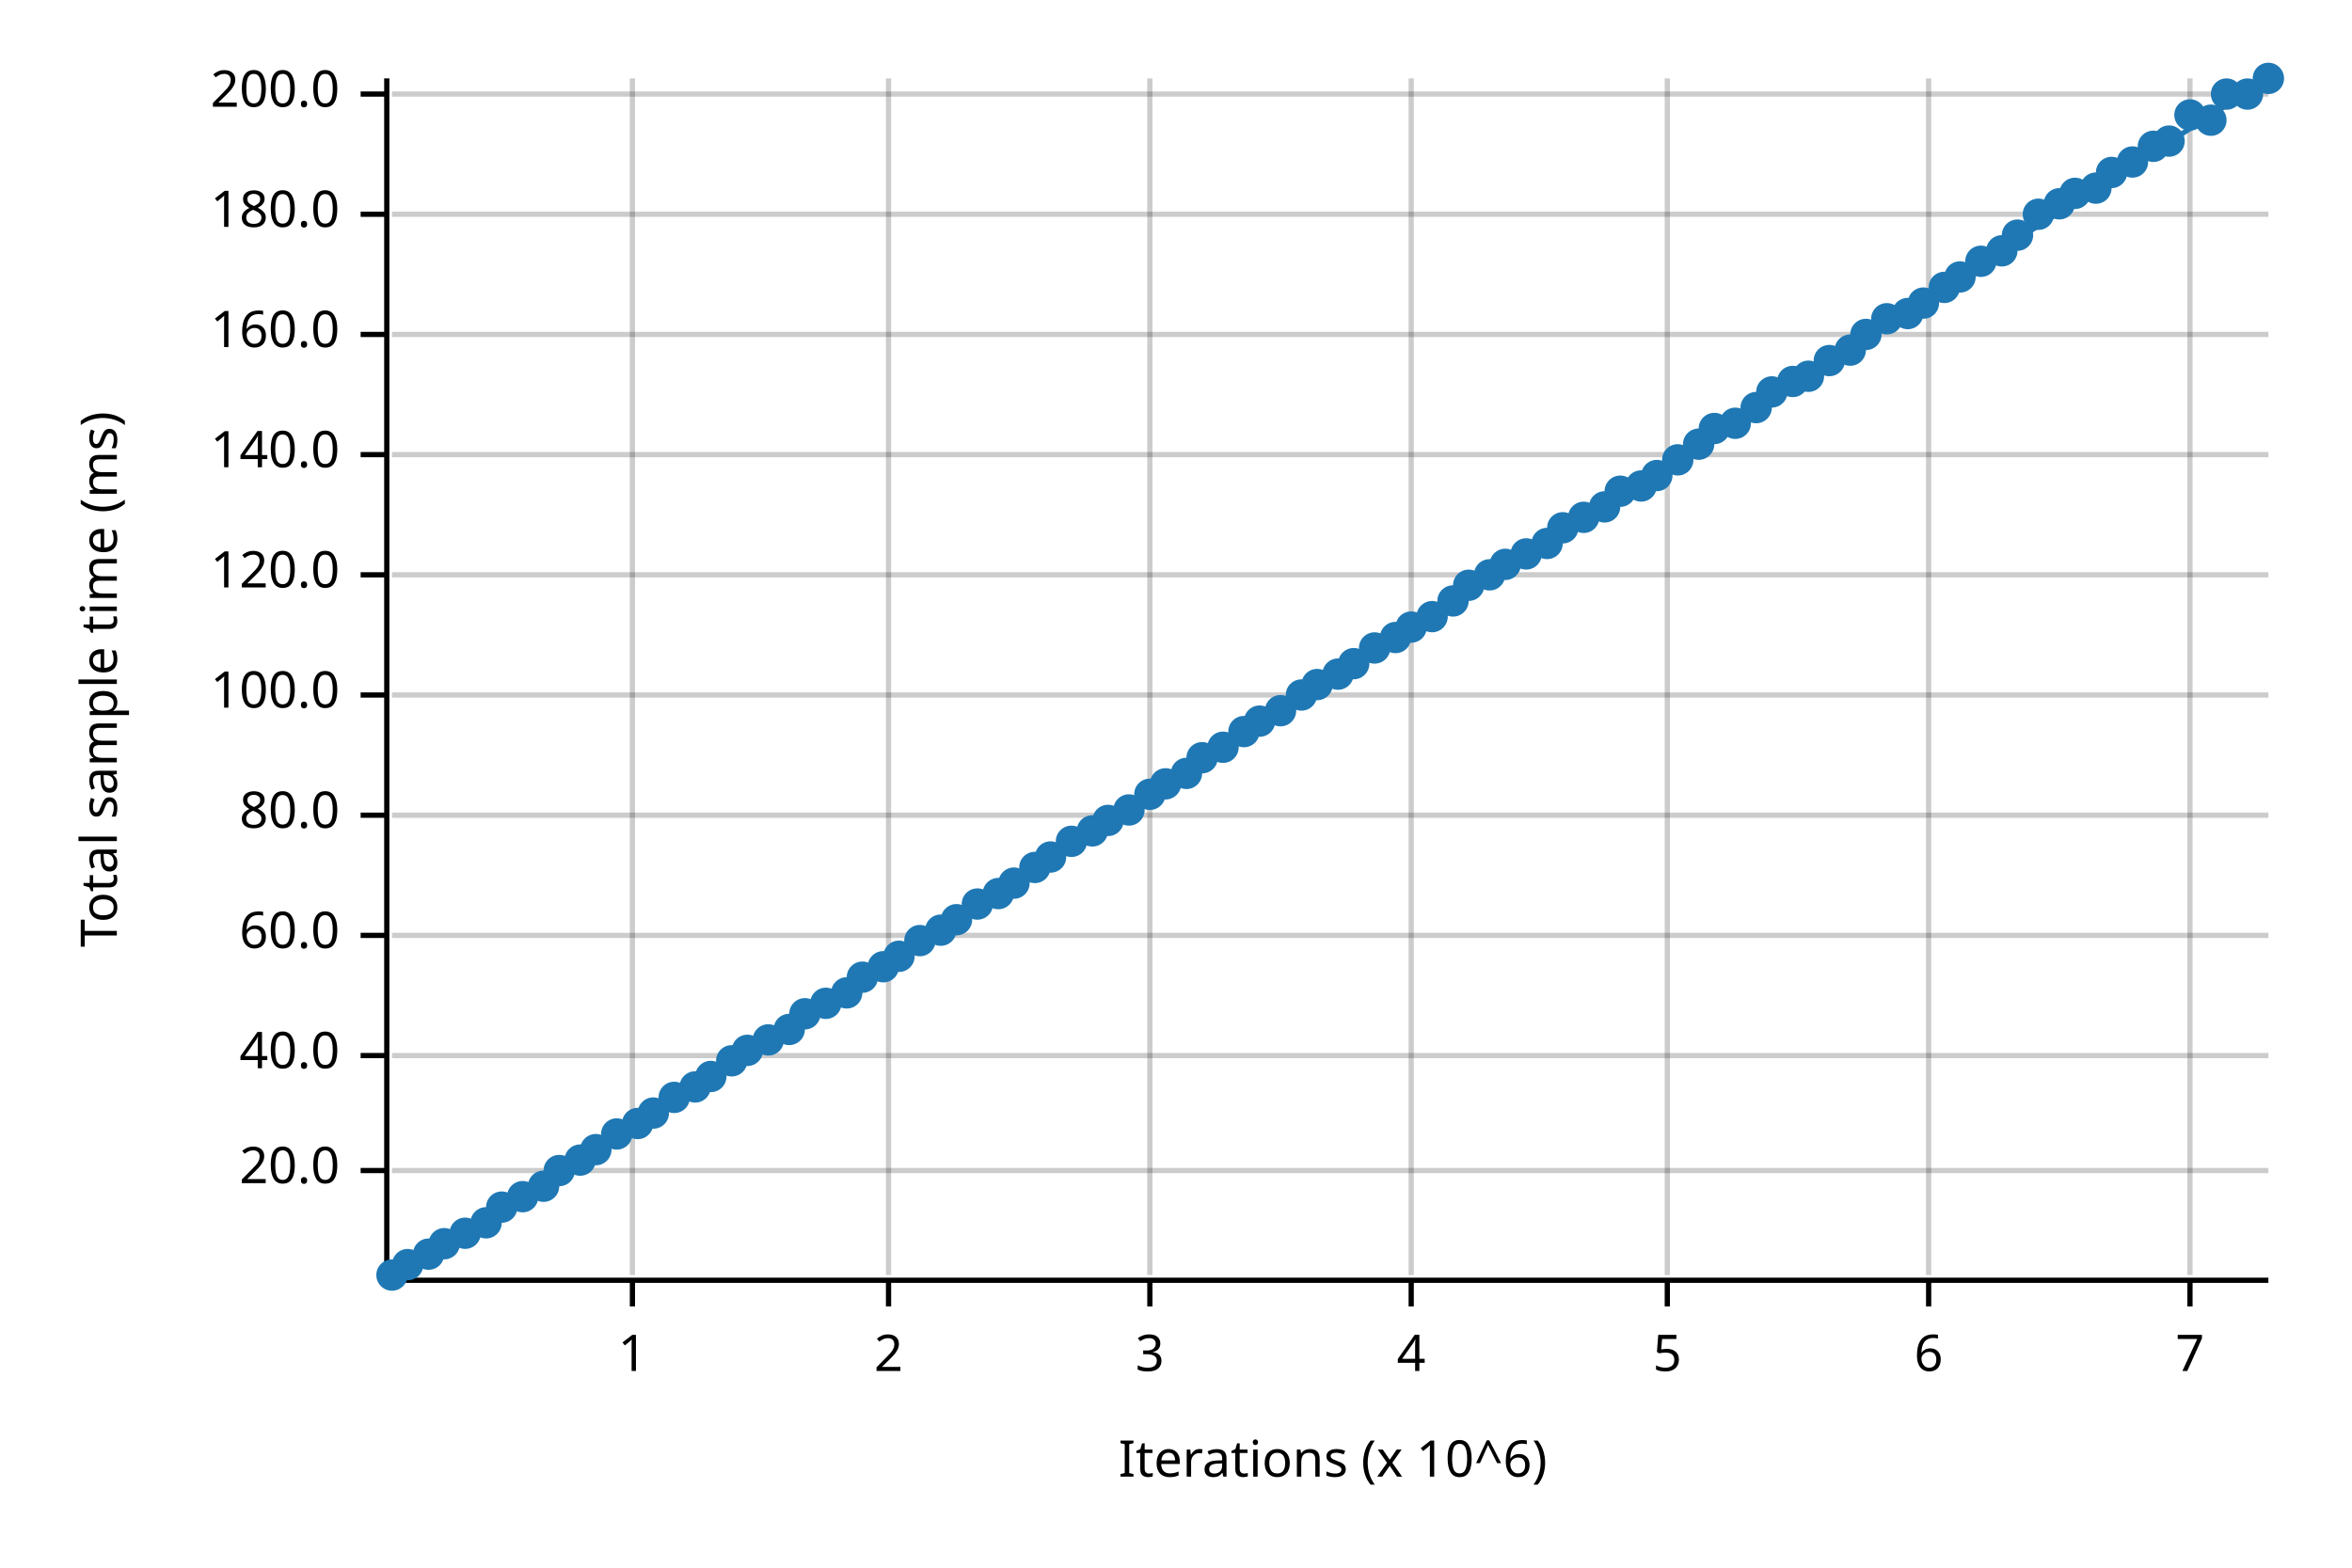
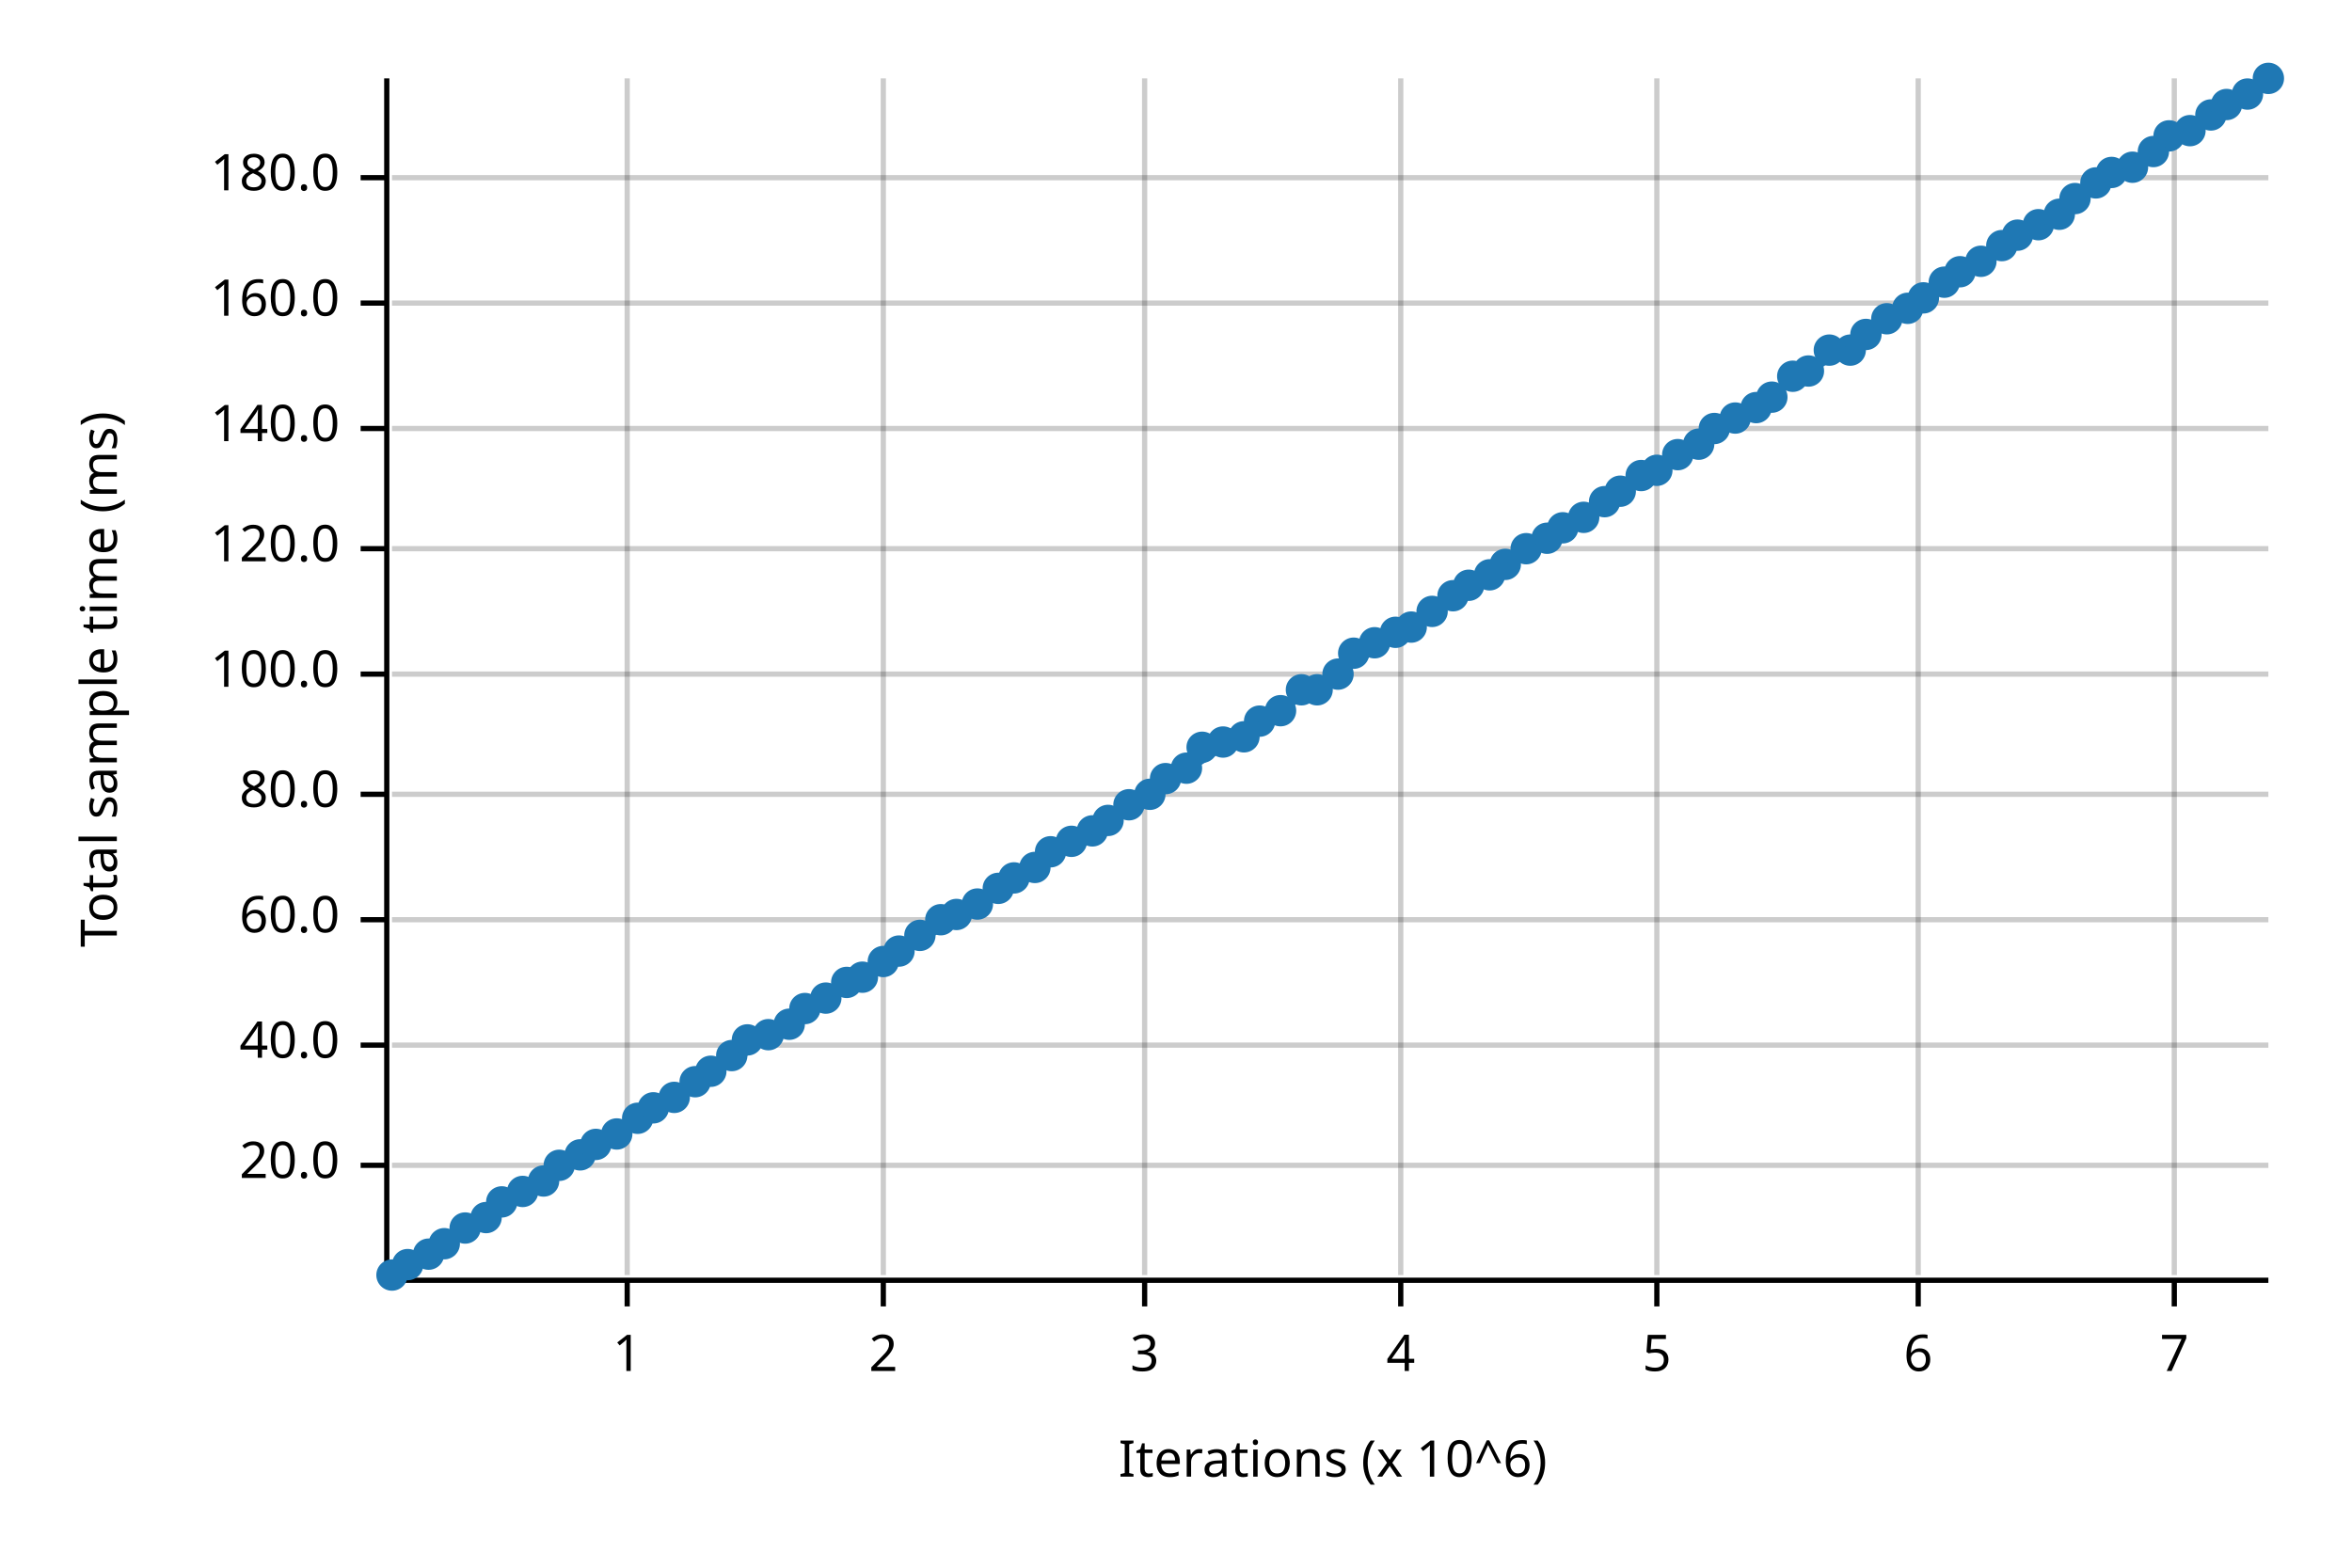
<svg xmlns="http://www.w3.org/2000/svg" width="450" height="300" viewBox="0 0 450 300">
  <text x="15" y="130" dy="0.76em" text-anchor="middle" font-family="sans-serif" font-size="9.677" opacity="1" fill="#000000" transform="rotate(270, 15, 130)">
Total sample time (ms)
</text>
  <text x="255" y="285" dy="-0.5ex" text-anchor="middle" font-family="sans-serif" font-size="9.677" opacity="1" fill="#000000">
Iterations (x 10^6)
</text>
-   <line opacity="0.2" stroke="#000000" stroke-width="1" x1="121" y1="244" x2="121" y2="15" />
-   <line opacity="0.2" stroke="#000000" stroke-width="1" x1="170" y1="244" x2="170" y2="15" />
-   <line opacity="0.2" stroke="#000000" stroke-width="1" x1="220" y1="244" x2="220" y2="15" />
-   <line opacity="0.2" stroke="#000000" stroke-width="1" x1="270" y1="244" x2="270" y2="15" />
-   <line opacity="0.2" stroke="#000000" stroke-width="1" x1="319" y1="244" x2="319" y2="15" />
-   <line opacity="0.2" stroke="#000000" stroke-width="1" x1="369" y1="244" x2="369" y2="15" />
-   <line opacity="0.2" stroke="#000000" stroke-width="1" x1="419" y1="244" x2="419" y2="15" />
-   <line opacity="0.2" stroke="#000000" stroke-width="1" x1="75" y1="224" x2="434" y2="224" />
-   <line opacity="0.2" stroke="#000000" stroke-width="1" x1="75" y1="202" x2="434" y2="202" />
-   <line opacity="0.2" stroke="#000000" stroke-width="1" x1="75" y1="179" x2="434" y2="179" />
-   <line opacity="0.2" stroke="#000000" stroke-width="1" x1="75" y1="156" x2="434" y2="156" />
-   <line opacity="0.2" stroke="#000000" stroke-width="1" x1="75" y1="133" x2="434" y2="133" />
-   <line opacity="0.2" stroke="#000000" stroke-width="1" x1="75" y1="110" x2="434" y2="110" />
-   <line opacity="0.2" stroke="#000000" stroke-width="1" x1="75" y1="87" x2="434" y2="87" />
-   <line opacity="0.2" stroke="#000000" stroke-width="1" x1="75" y1="64" x2="434" y2="64" />
-   <line opacity="0.2" stroke="#000000" stroke-width="1" x1="75" y1="41" x2="434" y2="41" />
-   <line opacity="0.2" stroke="#000000" stroke-width="1" x1="75" y1="18" x2="434" y2="18" />
+   <line opacity="0.2" stroke="#000000" stroke-width="1" x1="120" y1="244" x2="120" y2="15" />
+   <line opacity="0.2" stroke="#000000" stroke-width="1" x1="169" y1="244" x2="169" y2="15" />
+   <line opacity="0.2" stroke="#000000" stroke-width="1" x1="219" y1="244" x2="219" y2="15" />
+   <line opacity="0.2" stroke="#000000" stroke-width="1" x1="268" y1="244" x2="268" y2="15" />
+   <line opacity="0.2" stroke="#000000" stroke-width="1" x1="317" y1="244" x2="317" y2="15" />
+   <line opacity="0.2" stroke="#000000" stroke-width="1" x1="367" y1="244" x2="367" y2="15" />
+   <line opacity="0.2" stroke="#000000" stroke-width="1" x1="416" y1="244" x2="416" y2="15" />
+   <line opacity="0.2" stroke="#000000" stroke-width="1" x1="75" y1="223" x2="434" y2="223" />
+   <line opacity="0.2" stroke="#000000" stroke-width="1" x1="75" y1="200" x2="434" y2="200" />
+   <line opacity="0.2" stroke="#000000" stroke-width="1" x1="75" y1="176" x2="434" y2="176" />
+   <line opacity="0.2" stroke="#000000" stroke-width="1" x1="75" y1="152" x2="434" y2="152" />
+   <line opacity="0.2" stroke="#000000" stroke-width="1" x1="75" y1="129" x2="434" y2="129" />
+   <line opacity="0.2" stroke="#000000" stroke-width="1" x1="75" y1="105" x2="434" y2="105" />
+   <line opacity="0.2" stroke="#000000" stroke-width="1" x1="75" y1="82" x2="434" y2="82" />
+   <line opacity="0.2" stroke="#000000" stroke-width="1" x1="75" y1="58" x2="434" y2="58" />
+   <line opacity="0.2" stroke="#000000" stroke-width="1" x1="75" y1="34" x2="434" y2="34" />
  <polyline fill="none" opacity="1" stroke="#000000" stroke-width="1" points="74,15 74,244 " />
-   <text x="65" y="224" dy="0.5ex" text-anchor="end" font-family="sans-serif" font-size="9.677" opacity="1" fill="#000000">
+   <text x="65" y="223" dy="0.5ex" text-anchor="end" font-family="sans-serif" font-size="9.677" opacity="1" fill="#000000">
20.0
</text>
-   <polyline fill="none" opacity="1" stroke="#000000" stroke-width="1" points="69,224 74,224 " />
-   <text x="65" y="202" dy="0.5ex" text-anchor="end" font-family="sans-serif" font-size="9.677" opacity="1" fill="#000000">
+   <polyline fill="none" opacity="1" stroke="#000000" stroke-width="1" points="69,223 74,223 " />
+   <text x="65" y="200" dy="0.5ex" text-anchor="end" font-family="sans-serif" font-size="9.677" opacity="1" fill="#000000">
40.0
</text>
-   <polyline fill="none" opacity="1" stroke="#000000" stroke-width="1" points="69,202 74,202 " />
-   <text x="65" y="179" dy="0.5ex" text-anchor="end" font-family="sans-serif" font-size="9.677" opacity="1" fill="#000000">
+   <polyline fill="none" opacity="1" stroke="#000000" stroke-width="1" points="69,200 74,200 " />
+   <text x="65" y="176" dy="0.5ex" text-anchor="end" font-family="sans-serif" font-size="9.677" opacity="1" fill="#000000">
60.0
</text>
-   <polyline fill="none" opacity="1" stroke="#000000" stroke-width="1" points="69,179 74,179 " />
-   <text x="65" y="156" dy="0.5ex" text-anchor="end" font-family="sans-serif" font-size="9.677" opacity="1" fill="#000000">
+   <polyline fill="none" opacity="1" stroke="#000000" stroke-width="1" points="69,176 74,176 " />
+   <text x="65" y="152" dy="0.5ex" text-anchor="end" font-family="sans-serif" font-size="9.677" opacity="1" fill="#000000">
80.0
</text>
-   <polyline fill="none" opacity="1" stroke="#000000" stroke-width="1" points="69,156 74,156 " />
-   <text x="65" y="133" dy="0.5ex" text-anchor="end" font-family="sans-serif" font-size="9.677" opacity="1" fill="#000000">
+   <polyline fill="none" opacity="1" stroke="#000000" stroke-width="1" points="69,152 74,152 " />
+   <text x="65" y="129" dy="0.5ex" text-anchor="end" font-family="sans-serif" font-size="9.677" opacity="1" fill="#000000">
100.0
</text>
-   <polyline fill="none" opacity="1" stroke="#000000" stroke-width="1" points="69,133 74,133 " />
-   <text x="65" y="110" dy="0.5ex" text-anchor="end" font-family="sans-serif" font-size="9.677" opacity="1" fill="#000000">
+   <polyline fill="none" opacity="1" stroke="#000000" stroke-width="1" points="69,129 74,129 " />
+   <text x="65" y="105" dy="0.5ex" text-anchor="end" font-family="sans-serif" font-size="9.677" opacity="1" fill="#000000">
120.0
</text>
-   <polyline fill="none" opacity="1" stroke="#000000" stroke-width="1" points="69,110 74,110 " />
-   <text x="65" y="87" dy="0.5ex" text-anchor="end" font-family="sans-serif" font-size="9.677" opacity="1" fill="#000000">
+   <polyline fill="none" opacity="1" stroke="#000000" stroke-width="1" points="69,105 74,105 " />
+   <text x="65" y="82" dy="0.5ex" text-anchor="end" font-family="sans-serif" font-size="9.677" opacity="1" fill="#000000">
140.0
</text>
-   <polyline fill="none" opacity="1" stroke="#000000" stroke-width="1" points="69,87 74,87 " />
-   <text x="65" y="64" dy="0.5ex" text-anchor="end" font-family="sans-serif" font-size="9.677" opacity="1" fill="#000000">
+   <polyline fill="none" opacity="1" stroke="#000000" stroke-width="1" points="69,82 74,82 " />
+   <text x="65" y="58" dy="0.5ex" text-anchor="end" font-family="sans-serif" font-size="9.677" opacity="1" fill="#000000">
160.0
</text>
-   <polyline fill="none" opacity="1" stroke="#000000" stroke-width="1" points="69,64 74,64 " />
-   <text x="65" y="41" dy="0.5ex" text-anchor="end" font-family="sans-serif" font-size="9.677" opacity="1" fill="#000000">
+   <polyline fill="none" opacity="1" stroke="#000000" stroke-width="1" points="69,58 74,58 " />
+   <text x="65" y="34" dy="0.5ex" text-anchor="end" font-family="sans-serif" font-size="9.677" opacity="1" fill="#000000">
180.0
</text>
-   <polyline fill="none" opacity="1" stroke="#000000" stroke-width="1" points="69,41 74,41 " />
-   <text x="65" y="18" dy="0.5ex" text-anchor="end" font-family="sans-serif" font-size="9.677" opacity="1" fill="#000000">
- 200.0
- </text>
-   <polyline fill="none" opacity="1" stroke="#000000" stroke-width="1" points="69,18 74,18 " />
+   <polyline fill="none" opacity="1" stroke="#000000" stroke-width="1" points="69,34 74,34 " />
  <polyline fill="none" opacity="1" stroke="#000000" stroke-width="1" points="75,245 434,245 " />
-   <text x="121" y="255" dy="0.76em" text-anchor="middle" font-family="sans-serif" font-size="9.677" opacity="1" fill="#000000">
+   <text x="120" y="255" dy="0.76em" text-anchor="middle" font-family="sans-serif" font-size="9.677" opacity="1" fill="#000000">
1
</text>
-   <polyline fill="none" opacity="1" stroke="#000000" stroke-width="1" points="121,245 121,250 " />
-   <text x="170" y="255" dy="0.76em" text-anchor="middle" font-family="sans-serif" font-size="9.677" opacity="1" fill="#000000">
+   <polyline fill="none" opacity="1" stroke="#000000" stroke-width="1" points="120,245 120,250 " />
+   <text x="169" y="255" dy="0.76em" text-anchor="middle" font-family="sans-serif" font-size="9.677" opacity="1" fill="#000000">
2
</text>
-   <polyline fill="none" opacity="1" stroke="#000000" stroke-width="1" points="170,245 170,250 " />
-   <text x="220" y="255" dy="0.76em" text-anchor="middle" font-family="sans-serif" font-size="9.677" opacity="1" fill="#000000">
+   <polyline fill="none" opacity="1" stroke="#000000" stroke-width="1" points="169,245 169,250 " />
+   <text x="219" y="255" dy="0.76em" text-anchor="middle" font-family="sans-serif" font-size="9.677" opacity="1" fill="#000000">
3
</text>
-   <polyline fill="none" opacity="1" stroke="#000000" stroke-width="1" points="220,245 220,250 " />
-   <text x="270" y="255" dy="0.76em" text-anchor="middle" font-family="sans-serif" font-size="9.677" opacity="1" fill="#000000">
+   <polyline fill="none" opacity="1" stroke="#000000" stroke-width="1" points="219,245 219,250 " />
+   <text x="268" y="255" dy="0.76em" text-anchor="middle" font-family="sans-serif" font-size="9.677" opacity="1" fill="#000000">
4
</text>
-   <polyline fill="none" opacity="1" stroke="#000000" stroke-width="1" points="270,245 270,250 " />
-   <text x="319" y="255" dy="0.76em" text-anchor="middle" font-family="sans-serif" font-size="9.677" opacity="1" fill="#000000">
+   <polyline fill="none" opacity="1" stroke="#000000" stroke-width="1" points="268,245 268,250 " />
+   <text x="317" y="255" dy="0.76em" text-anchor="middle" font-family="sans-serif" font-size="9.677" opacity="1" fill="#000000">
5
</text>
-   <polyline fill="none" opacity="1" stroke="#000000" stroke-width="1" points="319,245 319,250 " />
-   <text x="369" y="255" dy="0.76em" text-anchor="middle" font-family="sans-serif" font-size="9.677" opacity="1" fill="#000000">
+   <polyline fill="none" opacity="1" stroke="#000000" stroke-width="1" points="317,245 317,250 " />
+   <text x="367" y="255" dy="0.76em" text-anchor="middle" font-family="sans-serif" font-size="9.677" opacity="1" fill="#000000">
6
</text>
-   <polyline fill="none" opacity="1" stroke="#000000" stroke-width="1" points="369,245 369,250 " />
-   <text x="419" y="255" dy="0.76em" text-anchor="middle" font-family="sans-serif" font-size="9.677" opacity="1" fill="#000000">
+   <polyline fill="none" opacity="1" stroke="#000000" stroke-width="1" points="367,245 367,250 " />
+   <text x="416" y="255" dy="0.76em" text-anchor="middle" font-family="sans-serif" font-size="9.677" opacity="1" fill="#000000">
7
</text>
-   <polyline fill="none" opacity="1" stroke="#000000" stroke-width="1" points="419,245 419,250 " />
+   <polyline fill="none" opacity="1" stroke="#000000" stroke-width="1" points="416,245 416,250 " />
  <circle cx="75" cy="244" r="3" opacity="1" fill="#1F78B4" stroke="none" stroke-width="1" />
  <circle cx="78" cy="242" r="3" opacity="1" fill="#1F78B4" stroke="none" stroke-width="1" />
  <circle cx="82" cy="240" r="3" opacity="1" fill="#1F78B4" stroke="none" stroke-width="1" />
  <circle cx="85" cy="238" r="3" opacity="1" fill="#1F78B4" stroke="none" stroke-width="1" />
-   <circle cx="89" cy="236" r="3" opacity="1" fill="#1F78B4" stroke="none" stroke-width="1" />
-   <circle cx="93" cy="234" r="3" opacity="1" fill="#1F78B4" stroke="none" stroke-width="1" />
-   <circle cx="96" cy="231" r="3" opacity="1" fill="#1F78B4" stroke="none" stroke-width="1" />
-   <circle cx="100" cy="229" r="3" opacity="1" fill="#1F78B4" stroke="none" stroke-width="1" />
-   <circle cx="104" cy="227" r="3" opacity="1" fill="#1F78B4" stroke="none" stroke-width="1" />
-   <circle cx="107" cy="224" r="3" opacity="1" fill="#1F78B4" stroke="none" stroke-width="1" />
-   <circle cx="111" cy="222" r="3" opacity="1" fill="#1F78B4" stroke="none" stroke-width="1" />
-   <circle cx="114" cy="220" r="3" opacity="1" fill="#1F78B4" stroke="none" stroke-width="1" />
+   <circle cx="89" cy="235" r="3" opacity="1" fill="#1F78B4" stroke="none" stroke-width="1" />
+   <circle cx="93" cy="233" r="3" opacity="1" fill="#1F78B4" stroke="none" stroke-width="1" />
+   <circle cx="96" cy="230" r="3" opacity="1" fill="#1F78B4" stroke="none" stroke-width="1" />
+   <circle cx="100" cy="228" r="3" opacity="1" fill="#1F78B4" stroke="none" stroke-width="1" />
+   <circle cx="104" cy="226" r="3" opacity="1" fill="#1F78B4" stroke="none" stroke-width="1" />
+   <circle cx="107" cy="223" r="3" opacity="1" fill="#1F78B4" stroke="none" stroke-width="1" />
+   <circle cx="111" cy="221" r="3" opacity="1" fill="#1F78B4" stroke="none" stroke-width="1" />
+   <circle cx="114" cy="219" r="3" opacity="1" fill="#1F78B4" stroke="none" stroke-width="1" />
  <circle cx="118" cy="217" r="3" opacity="1" fill="#1F78B4" stroke="none" stroke-width="1" />
-   <circle cx="122" cy="215" r="3" opacity="1" fill="#1F78B4" stroke="none" stroke-width="1" />
-   <circle cx="125" cy="213" r="3" opacity="1" fill="#1F78B4" stroke="none" stroke-width="1" />
+   <circle cx="122" cy="214" r="3" opacity="1" fill="#1F78B4" stroke="none" stroke-width="1" />
+   <circle cx="125" cy="212" r="3" opacity="1" fill="#1F78B4" stroke="none" stroke-width="1" />
  <circle cx="129" cy="210" r="3" opacity="1" fill="#1F78B4" stroke="none" stroke-width="1" />
-   <circle cx="133" cy="208" r="3" opacity="1" fill="#1F78B4" stroke="none" stroke-width="1" />
-   <circle cx="136" cy="206" r="3" opacity="1" fill="#1F78B4" stroke="none" stroke-width="1" />
-   <circle cx="140" cy="203" r="3" opacity="1" fill="#1F78B4" stroke="none" stroke-width="1" />
-   <circle cx="143" cy="201" r="3" opacity="1" fill="#1F78B4" stroke="none" stroke-width="1" />
-   <circle cx="147" cy="199" r="3" opacity="1" fill="#1F78B4" stroke="none" stroke-width="1" />
-   <circle cx="151" cy="197" r="3" opacity="1" fill="#1F78B4" stroke="none" stroke-width="1" />
-   <circle cx="154" cy="194" r="3" opacity="1" fill="#1F78B4" stroke="none" stroke-width="1" />
-   <circle cx="158" cy="192" r="3" opacity="1" fill="#1F78B4" stroke="none" stroke-width="1" />
-   <circle cx="162" cy="190" r="3" opacity="1" fill="#1F78B4" stroke="none" stroke-width="1" />
+   <circle cx="133" cy="207" r="3" opacity="1" fill="#1F78B4" stroke="none" stroke-width="1" />
+   <circle cx="136" cy="205" r="3" opacity="1" fill="#1F78B4" stroke="none" stroke-width="1" />
+   <circle cx="140" cy="202" r="3" opacity="1" fill="#1F78B4" stroke="none" stroke-width="1" />
+   <circle cx="143" cy="199" r="3" opacity="1" fill="#1F78B4" stroke="none" stroke-width="1" />
+   <circle cx="147" cy="198" r="3" opacity="1" fill="#1F78B4" stroke="none" stroke-width="1" />
+   <circle cx="151" cy="196" r="3" opacity="1" fill="#1F78B4" stroke="none" stroke-width="1" />
+   <circle cx="154" cy="193" r="3" opacity="1" fill="#1F78B4" stroke="none" stroke-width="1" />
+   <circle cx="158" cy="191" r="3" opacity="1" fill="#1F78B4" stroke="none" stroke-width="1" />
+   <circle cx="162" cy="188" r="3" opacity="1" fill="#1F78B4" stroke="none" stroke-width="1" />
  <circle cx="165" cy="187" r="3" opacity="1" fill="#1F78B4" stroke="none" stroke-width="1" />
-   <circle cx="169" cy="185" r="3" opacity="1" fill="#1F78B4" stroke="none" stroke-width="1" />
-   <circle cx="172" cy="183" r="3" opacity="1" fill="#1F78B4" stroke="none" stroke-width="1" />
-   <circle cx="176" cy="180" r="3" opacity="1" fill="#1F78B4" stroke="none" stroke-width="1" />
-   <circle cx="180" cy="178" r="3" opacity="1" fill="#1F78B4" stroke="none" stroke-width="1" />
-   <circle cx="183" cy="176" r="3" opacity="1" fill="#1F78B4" stroke="none" stroke-width="1" />
+   <circle cx="169" cy="184" r="3" opacity="1" fill="#1F78B4" stroke="none" stroke-width="1" />
+   <circle cx="172" cy="182" r="3" opacity="1" fill="#1F78B4" stroke="none" stroke-width="1" />
+   <circle cx="176" cy="179" r="3" opacity="1" fill="#1F78B4" stroke="none" stroke-width="1" />
+   <circle cx="180" cy="176" r="3" opacity="1" fill="#1F78B4" stroke="none" stroke-width="1" />
+   <circle cx="183" cy="175" r="3" opacity="1" fill="#1F78B4" stroke="none" stroke-width="1" />
  <circle cx="187" cy="173" r="3" opacity="1" fill="#1F78B4" stroke="none" stroke-width="1" />
-   <circle cx="191" cy="171" r="3" opacity="1" fill="#1F78B4" stroke="none" stroke-width="1" />
-   <circle cx="194" cy="169" r="3" opacity="1" fill="#1F78B4" stroke="none" stroke-width="1" />
+   <circle cx="191" cy="170" r="3" opacity="1" fill="#1F78B4" stroke="none" stroke-width="1" />
+   <circle cx="194" cy="168" r="3" opacity="1" fill="#1F78B4" stroke="none" stroke-width="1" />
  <circle cx="198" cy="166" r="3" opacity="1" fill="#1F78B4" stroke="none" stroke-width="1" />
-   <circle cx="201" cy="164" r="3" opacity="1" fill="#1F78B4" stroke="none" stroke-width="1" />
+   <circle cx="201" cy="163" r="3" opacity="1" fill="#1F78B4" stroke="none" stroke-width="1" />
  <circle cx="205" cy="161" r="3" opacity="1" fill="#1F78B4" stroke="none" stroke-width="1" />
  <circle cx="209" cy="159" r="3" opacity="1" fill="#1F78B4" stroke="none" stroke-width="1" />
  <circle cx="212" cy="157" r="3" opacity="1" fill="#1F78B4" stroke="none" stroke-width="1" />
-   <circle cx="216" cy="155" r="3" opacity="1" fill="#1F78B4" stroke="none" stroke-width="1" />
+   <circle cx="216" cy="154" r="3" opacity="1" fill="#1F78B4" stroke="none" stroke-width="1" />
  <circle cx="220" cy="152" r="3" opacity="1" fill="#1F78B4" stroke="none" stroke-width="1" />
-   <circle cx="223" cy="150" r="3" opacity="1" fill="#1F78B4" stroke="none" stroke-width="1" />
-   <circle cx="227" cy="148" r="3" opacity="1" fill="#1F78B4" stroke="none" stroke-width="1" />
-   <circle cx="230" cy="145" r="3" opacity="1" fill="#1F78B4" stroke="none" stroke-width="1" />
-   <circle cx="234" cy="143" r="3" opacity="1" fill="#1F78B4" stroke="none" stroke-width="1" />
-   <circle cx="238" cy="140" r="3" opacity="1" fill="#1F78B4" stroke="none" stroke-width="1" />
+   <circle cx="223" cy="149" r="3" opacity="1" fill="#1F78B4" stroke="none" stroke-width="1" />
+   <circle cx="227" cy="147" r="3" opacity="1" fill="#1F78B4" stroke="none" stroke-width="1" />
+   <circle cx="230" cy="143" r="3" opacity="1" fill="#1F78B4" stroke="none" stroke-width="1" />
+   <circle cx="234" cy="142" r="3" opacity="1" fill="#1F78B4" stroke="none" stroke-width="1" />
+   <circle cx="238" cy="141" r="3" opacity="1" fill="#1F78B4" stroke="none" stroke-width="1" />
  <circle cx="241" cy="138" r="3" opacity="1" fill="#1F78B4" stroke="none" stroke-width="1" />
  <circle cx="245" cy="136" r="3" opacity="1" fill="#1F78B4" stroke="none" stroke-width="1" />
-   <circle cx="249" cy="133" r="3" opacity="1" fill="#1F78B4" stroke="none" stroke-width="1" />
-   <circle cx="252" cy="131" r="3" opacity="1" fill="#1F78B4" stroke="none" stroke-width="1" />
+   <circle cx="249" cy="132" r="3" opacity="1" fill="#1F78B4" stroke="none" stroke-width="1" />
+   <circle cx="252" cy="132" r="3" opacity="1" fill="#1F78B4" stroke="none" stroke-width="1" />
  <circle cx="256" cy="129" r="3" opacity="1" fill="#1F78B4" stroke="none" stroke-width="1" />
-   <circle cx="259" cy="127" r="3" opacity="1" fill="#1F78B4" stroke="none" stroke-width="1" />
-   <circle cx="263" cy="124" r="3" opacity="1" fill="#1F78B4" stroke="none" stroke-width="1" />
-   <circle cx="267" cy="122" r="3" opacity="1" fill="#1F78B4" stroke="none" stroke-width="1" />
+   <circle cx="259" cy="125" r="3" opacity="1" fill="#1F78B4" stroke="none" stroke-width="1" />
+   <circle cx="263" cy="123" r="3" opacity="1" fill="#1F78B4" stroke="none" stroke-width="1" />
+   <circle cx="267" cy="121" r="3" opacity="1" fill="#1F78B4" stroke="none" stroke-width="1" />
  <circle cx="270" cy="120" r="3" opacity="1" fill="#1F78B4" stroke="none" stroke-width="1" />
-   <circle cx="274" cy="118" r="3" opacity="1" fill="#1F78B4" stroke="none" stroke-width="1" />
-   <circle cx="278" cy="115" r="3" opacity="1" fill="#1F78B4" stroke="none" stroke-width="1" />
+   <circle cx="274" cy="117" r="3" opacity="1" fill="#1F78B4" stroke="none" stroke-width="1" />
+   <circle cx="278" cy="114" r="3" opacity="1" fill="#1F78B4" stroke="none" stroke-width="1" />
  <circle cx="281" cy="112" r="3" opacity="1" fill="#1F78B4" stroke="none" stroke-width="1" />
  <circle cx="285" cy="110" r="3" opacity="1" fill="#1F78B4" stroke="none" stroke-width="1" />
  <circle cx="288" cy="108" r="3" opacity="1" fill="#1F78B4" stroke="none" stroke-width="1" />
-   <circle cx="292" cy="106" r="3" opacity="1" fill="#1F78B4" stroke="none" stroke-width="1" />
-   <circle cx="296" cy="104" r="3" opacity="1" fill="#1F78B4" stroke="none" stroke-width="1" />
+   <circle cx="292" cy="105" r="3" opacity="1" fill="#1F78B4" stroke="none" stroke-width="1" />
+   <circle cx="296" cy="103" r="3" opacity="1" fill="#1F78B4" stroke="none" stroke-width="1" />
  <circle cx="299" cy="101" r="3" opacity="1" fill="#1F78B4" stroke="none" stroke-width="1" />
  <circle cx="303" cy="99" r="3" opacity="1" fill="#1F78B4" stroke="none" stroke-width="1" />
-   <circle cx="307" cy="97" r="3" opacity="1" fill="#1F78B4" stroke="none" stroke-width="1" />
+   <circle cx="307" cy="96" r="3" opacity="1" fill="#1F78B4" stroke="none" stroke-width="1" />
  <circle cx="310" cy="94" r="3" opacity="1" fill="#1F78B4" stroke="none" stroke-width="1" />
-   <circle cx="314" cy="93" r="3" opacity="1" fill="#1F78B4" stroke="none" stroke-width="1" />
-   <circle cx="317" cy="91" r="3" opacity="1" fill="#1F78B4" stroke="none" stroke-width="1" />
-   <circle cx="321" cy="88" r="3" opacity="1" fill="#1F78B4" stroke="none" stroke-width="1" />
+   <circle cx="314" cy="91" r="3" opacity="1" fill="#1F78B4" stroke="none" stroke-width="1" />
+   <circle cx="317" cy="90" r="3" opacity="1" fill="#1F78B4" stroke="none" stroke-width="1" />
+   <circle cx="321" cy="87" r="3" opacity="1" fill="#1F78B4" stroke="none" stroke-width="1" />
  <circle cx="325" cy="85" r="3" opacity="1" fill="#1F78B4" stroke="none" stroke-width="1" />
  <circle cx="328" cy="82" r="3" opacity="1" fill="#1F78B4" stroke="none" stroke-width="1" />
-   <circle cx="332" cy="81" r="3" opacity="1" fill="#1F78B4" stroke="none" stroke-width="1" />
+   <circle cx="332" cy="80" r="3" opacity="1" fill="#1F78B4" stroke="none" stroke-width="1" />
  <circle cx="336" cy="78" r="3" opacity="1" fill="#1F78B4" stroke="none" stroke-width="1" />
-   <circle cx="339" cy="75" r="3" opacity="1" fill="#1F78B4" stroke="none" stroke-width="1" />
-   <circle cx="343" cy="73" r="3" opacity="1" fill="#1F78B4" stroke="none" stroke-width="1" />
-   <circle cx="346" cy="72" r="3" opacity="1" fill="#1F78B4" stroke="none" stroke-width="1" />
-   <circle cx="350" cy="69" r="3" opacity="1" fill="#1F78B4" stroke="none" stroke-width="1" />
+   <circle cx="339" cy="76" r="3" opacity="1" fill="#1F78B4" stroke="none" stroke-width="1" />
+   <circle cx="343" cy="72" r="3" opacity="1" fill="#1F78B4" stroke="none" stroke-width="1" />
+   <circle cx="346" cy="71" r="3" opacity="1" fill="#1F78B4" stroke="none" stroke-width="1" />
+   <circle cx="350" cy="67" r="3" opacity="1" fill="#1F78B4" stroke="none" stroke-width="1" />
  <circle cx="354" cy="67" r="3" opacity="1" fill="#1F78B4" stroke="none" stroke-width="1" />
  <circle cx="357" cy="64" r="3" opacity="1" fill="#1F78B4" stroke="none" stroke-width="1" />
  <circle cx="361" cy="61" r="3" opacity="1" fill="#1F78B4" stroke="none" stroke-width="1" />
-   <circle cx="365" cy="60" r="3" opacity="1" fill="#1F78B4" stroke="none" stroke-width="1" />
-   <circle cx="368" cy="58" r="3" opacity="1" fill="#1F78B4" stroke="none" stroke-width="1" />
-   <circle cx="372" cy="55" r="3" opacity="1" fill="#1F78B4" stroke="none" stroke-width="1" />
-   <circle cx="375" cy="53" r="3" opacity="1" fill="#1F78B4" stroke="none" stroke-width="1" />
+   <circle cx="365" cy="59" r="3" opacity="1" fill="#1F78B4" stroke="none" stroke-width="1" />
+   <circle cx="368" cy="57" r="3" opacity="1" fill="#1F78B4" stroke="none" stroke-width="1" />
+   <circle cx="372" cy="54" r="3" opacity="1" fill="#1F78B4" stroke="none" stroke-width="1" />
+   <circle cx="375" cy="52" r="3" opacity="1" fill="#1F78B4" stroke="none" stroke-width="1" />
  <circle cx="379" cy="50" r="3" opacity="1" fill="#1F78B4" stroke="none" stroke-width="1" />
-   <circle cx="383" cy="48" r="3" opacity="1" fill="#1F78B4" stroke="none" stroke-width="1" />
+   <circle cx="383" cy="47" r="3" opacity="1" fill="#1F78B4" stroke="none" stroke-width="1" />
  <circle cx="386" cy="45" r="3" opacity="1" fill="#1F78B4" stroke="none" stroke-width="1" />
-   <circle cx="390" cy="41" r="3" opacity="1" fill="#1F78B4" stroke="none" stroke-width="1" />
-   <circle cx="394" cy="39" r="3" opacity="1" fill="#1F78B4" stroke="none" stroke-width="1" />
-   <circle cx="397" cy="37" r="3" opacity="1" fill="#1F78B4" stroke="none" stroke-width="1" />
-   <circle cx="401" cy="36" r="3" opacity="1" fill="#1F78B4" stroke="none" stroke-width="1" />
+   <circle cx="390" cy="43" r="3" opacity="1" fill="#1F78B4" stroke="none" stroke-width="1" />
+   <circle cx="394" cy="41" r="3" opacity="1" fill="#1F78B4" stroke="none" stroke-width="1" />
+   <circle cx="397" cy="38" r="3" opacity="1" fill="#1F78B4" stroke="none" stroke-width="1" />
+   <circle cx="401" cy="35" r="3" opacity="1" fill="#1F78B4" stroke="none" stroke-width="1" />
  <circle cx="404" cy="33" r="3" opacity="1" fill="#1F78B4" stroke="none" stroke-width="1" />
-   <circle cx="408" cy="31" r="3" opacity="1" fill="#1F78B4" stroke="none" stroke-width="1" />
-   <circle cx="412" cy="28" r="3" opacity="1" fill="#1F78B4" stroke="none" stroke-width="1" />
-   <circle cx="415" cy="27" r="3" opacity="1" fill="#1F78B4" stroke="none" stroke-width="1" />
-   <circle cx="419" cy="22" r="3" opacity="1" fill="#1F78B4" stroke="none" stroke-width="1" />
-   <circle cx="423" cy="23" r="3" opacity="1" fill="#1F78B4" stroke="none" stroke-width="1" />
-   <circle cx="426" cy="18" r="3" opacity="1" fill="#1F78B4" stroke="none" stroke-width="1" />
+   <circle cx="408" cy="32" r="3" opacity="1" fill="#1F78B4" stroke="none" stroke-width="1" />
+   <circle cx="412" cy="29" r="3" opacity="1" fill="#1F78B4" stroke="none" stroke-width="1" />
+   <circle cx="415" cy="26" r="3" opacity="1" fill="#1F78B4" stroke="none" stroke-width="1" />
+   <circle cx="419" cy="25" r="3" opacity="1" fill="#1F78B4" stroke="none" stroke-width="1" />
+   <circle cx="423" cy="22" r="3" opacity="1" fill="#1F78B4" stroke="none" stroke-width="1" />
+   <circle cx="426" cy="20" r="3" opacity="1" fill="#1F78B4" stroke="none" stroke-width="1" />
  <circle cx="430" cy="18" r="3" opacity="1" fill="#1F78B4" stroke="none" stroke-width="1" />
  <circle cx="434" cy="15" r="3" opacity="1" fill="#1F78B4" stroke="none" stroke-width="1" />
  <polyline fill="none" opacity="1" stroke="#1F78B4" stroke-width="1" points="75,245 434,15 " />
  <polygon opacity="0.25" fill="#1F78B4" points="75,245 434,15 434,15 " />
</svg>
